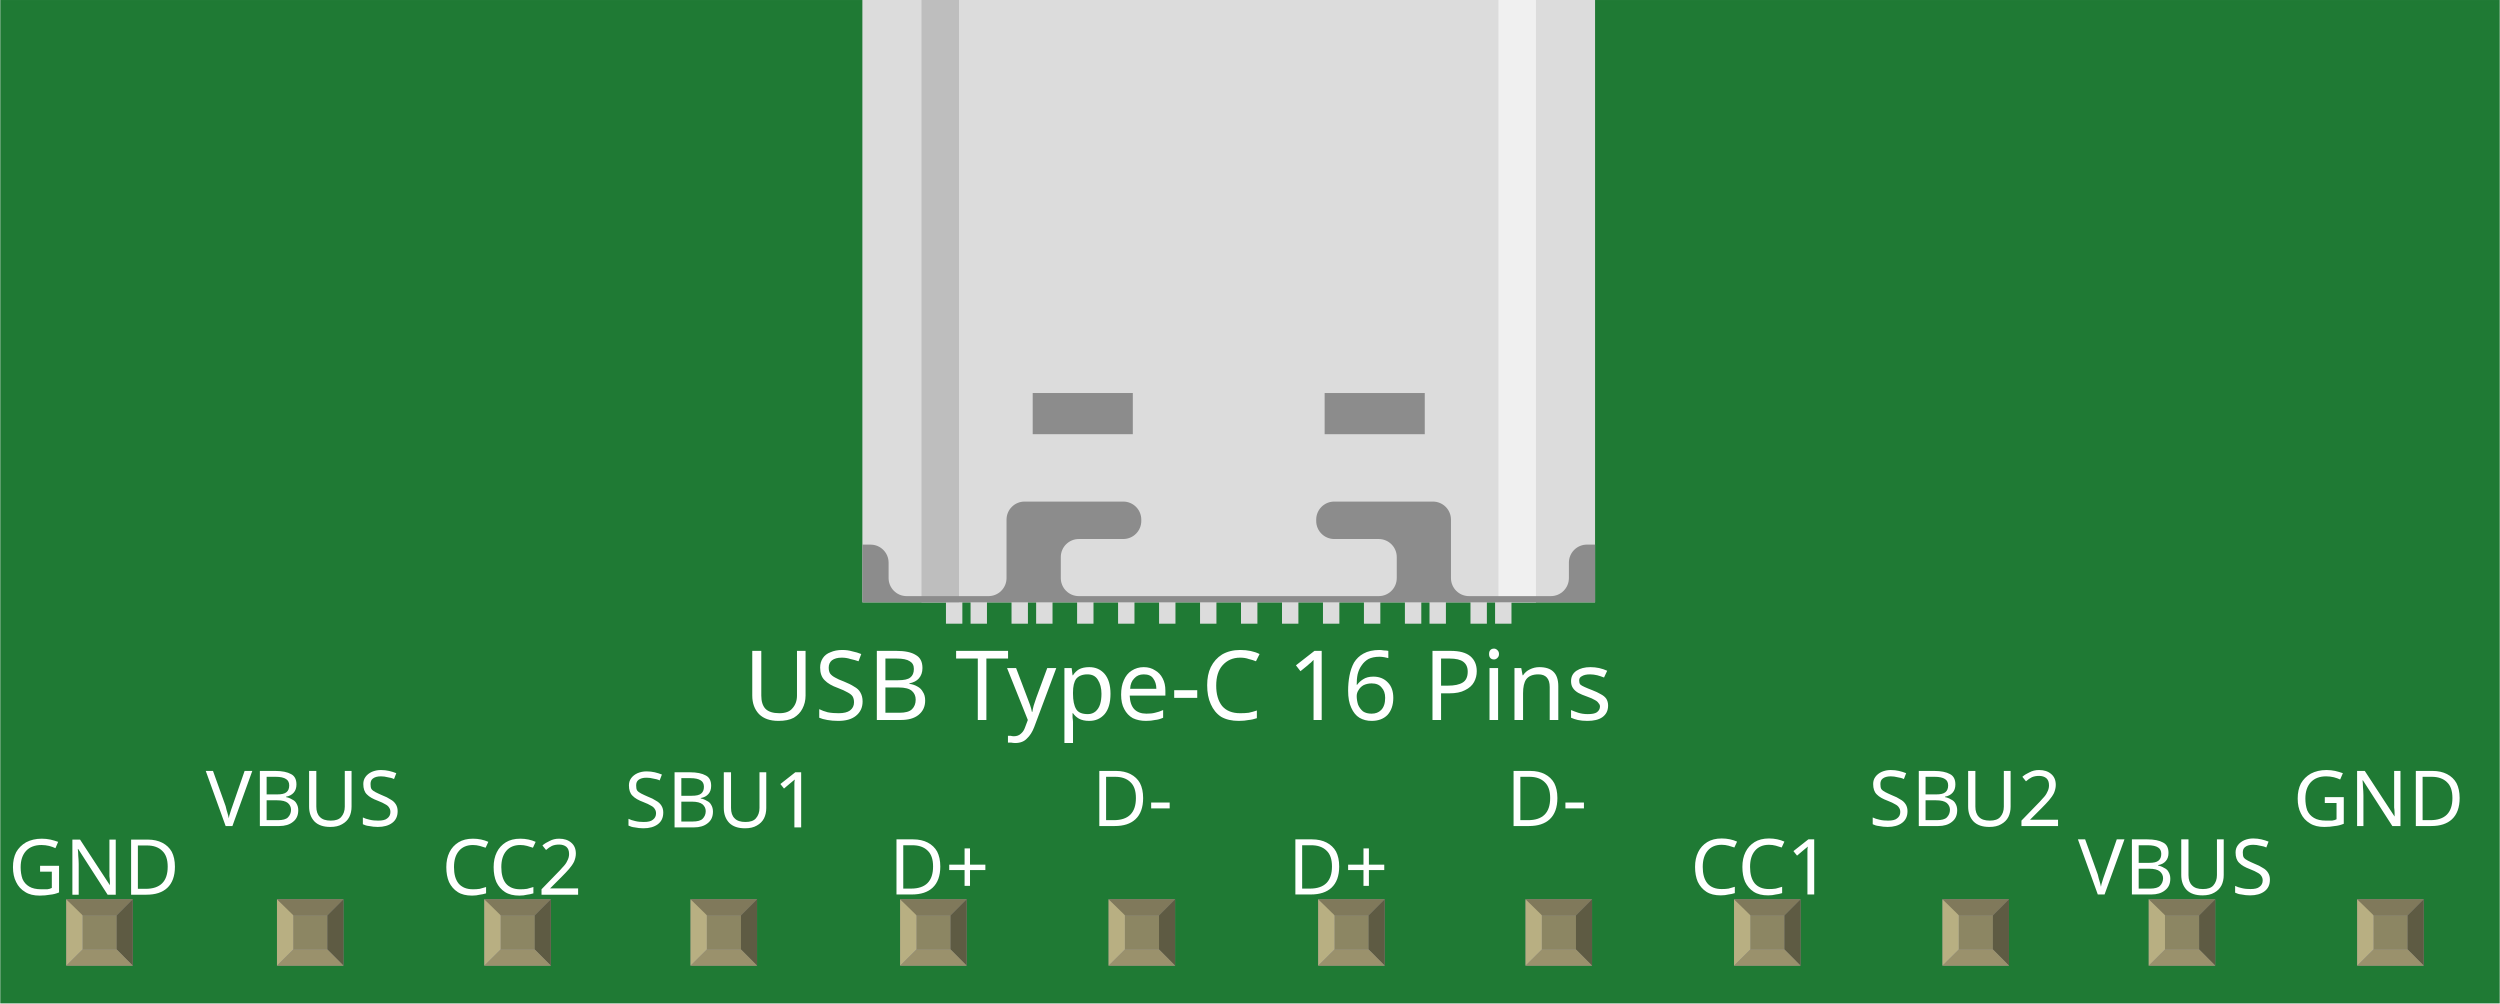
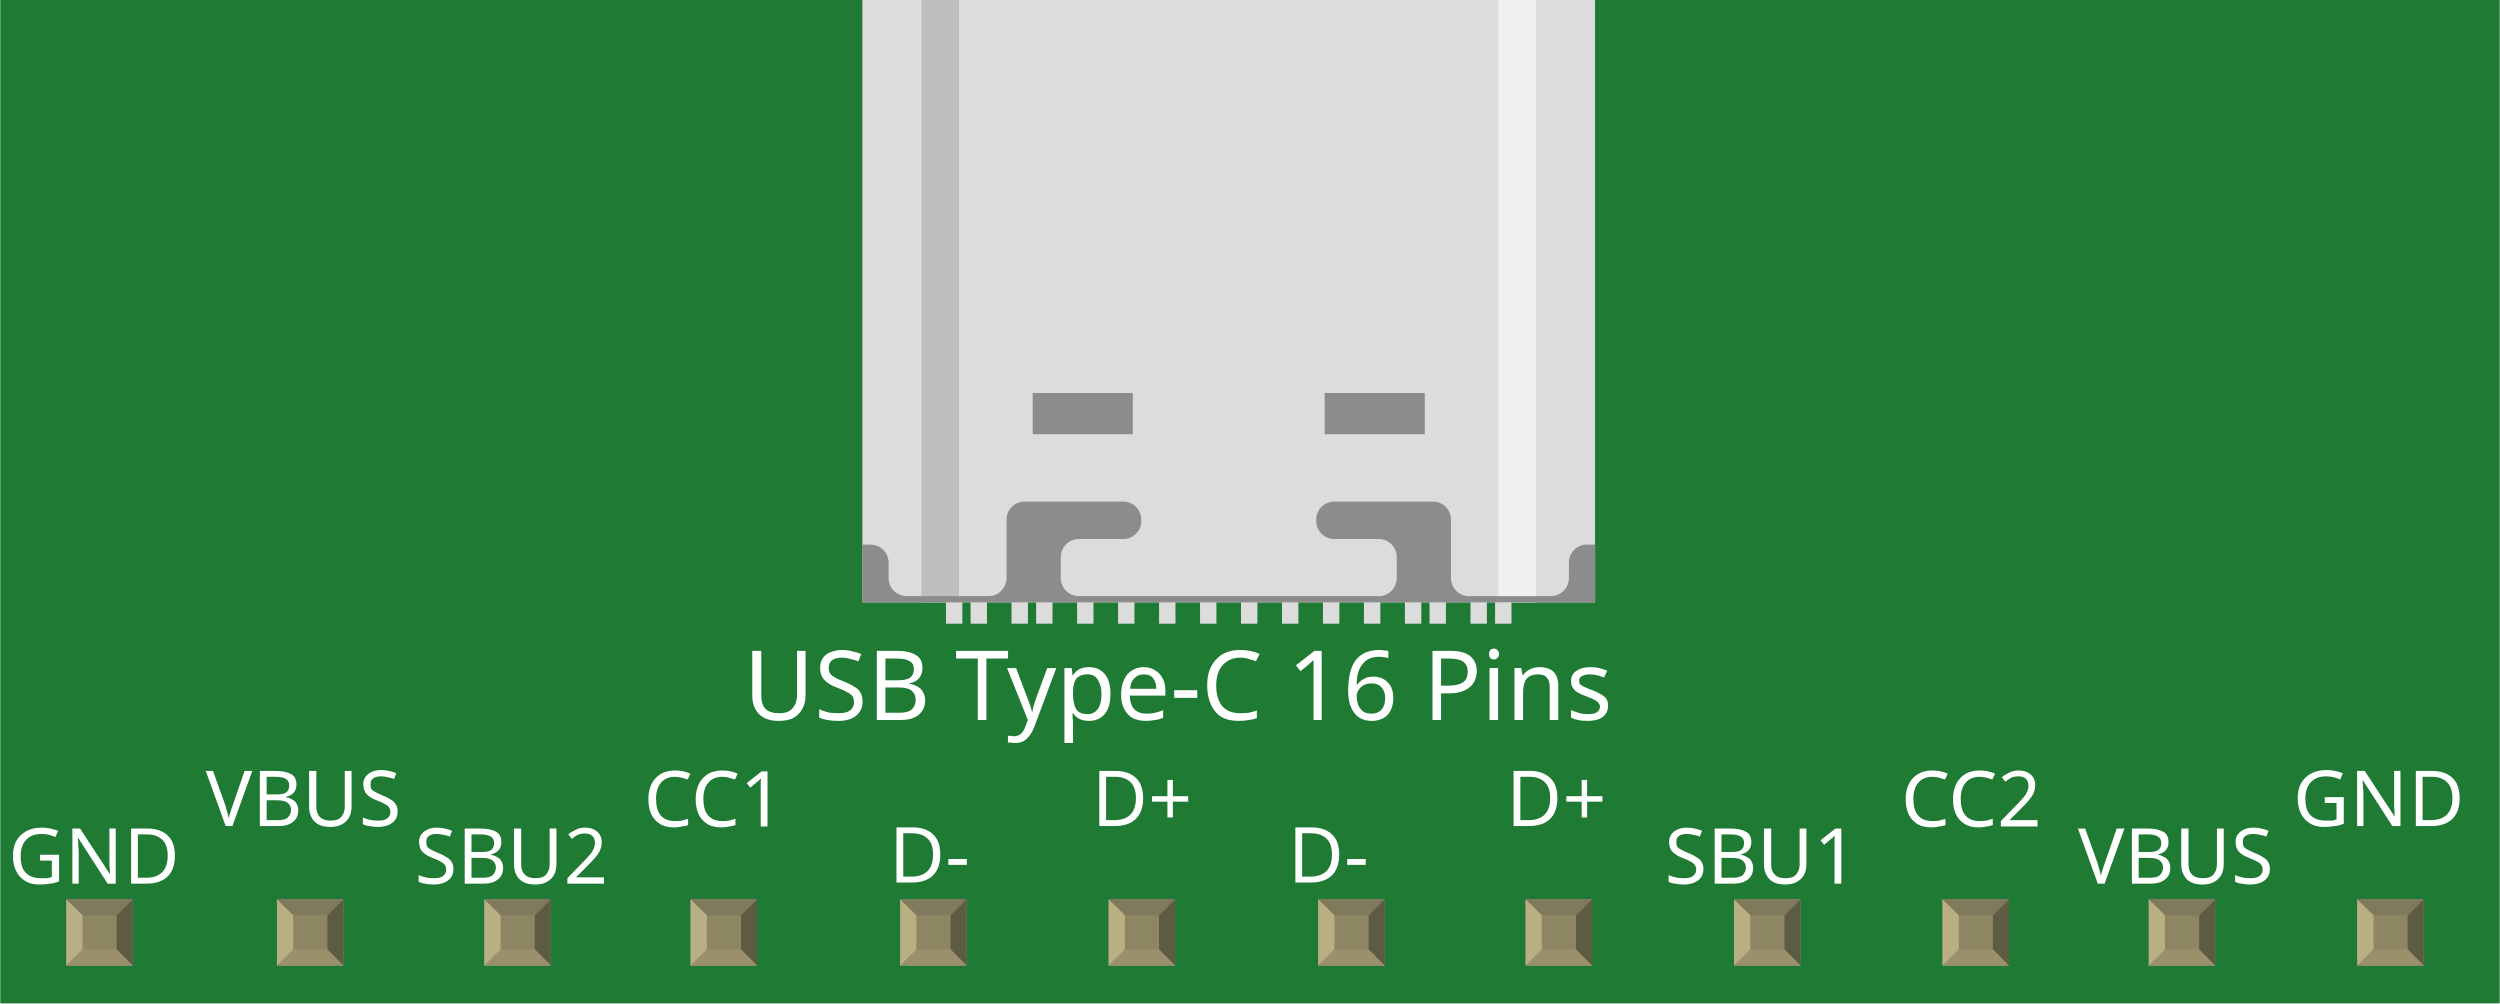
<svg xmlns="http://www.w3.org/2000/svg" gorn="0" height="0.482in" id="Layer_1" version="1.2" viewBox="0 0 86.449 34.703" width="1.201in" x="0px" xml:space="preserve" y="0px">
  <defs id="defs266" />
  <g id="g180" transform="translate(-0.07711782,-0.03855887)">
    <rect style="opacity:1;fill:#1f7a34;fill-opacity:1;fill-rule:evenodd;stroke-width:0.674;stroke-linejoin:round;stroke-miterlimit:3.9" id="rect425" width="86.449" height="34.703" x="0.077" y="0.039" />
-     <text fill="#ffffff" font-family="OCRA" font-size="2.673px" id="text12" x="71.937" y="30.98">VBUS</text>
-     <text fill="#ffffff" font-family="OCRA" font-size="2.673px" id="text22" x="52.153" y="28.607">D-</text>
-     <text fill="#ffffff" font-family="OCRA" font-size="2.673px" id="text32" x="44.606" y="30.98">D+</text>
-     <text fill="#ffffff" font-family="OCRA" font-size="2.673px" id="text42" x="64.698" y="28.607">SBU2</text>
-     <text fill="#ffffff" font-family="OCRA" font-size="2.673px" id="text52" x="58.541" y="30.98">CC1</text>
+     <text fill="#ffffff" font-family="OCRA" font-size="2.673px" id="text12" x="71.937" y="30.599">VBUS</text>
+     <text fill="#ffffff" font-family="OCRA" font-size="2.673px" id="text22" x="52.153" y="28.607">D+</text>
+     <text fill="#ffffff" font-family="OCRA" font-size="2.673px" id="text32" x="44.606" y="30.564">D-</text>
+     <text fill="#ffffff" font-family="OCRA" font-size="2.673px" id="text42" x="14.408" y="30.604">SBU2</text>
+     <text fill="#ffffff" font-family="OCRA" font-size="2.673px" id="text52" x="22.336" y="28.625">CC1</text>
    <text fill="#ffffff" font-family="OCRA" font-size="2.673px" id="text62" x="79.383" y="28.607">GND</text>
    <text fill="#ffffff" font-family="OCRA" font-size="3.341px" id="text72" x="25.789" y="24.941">USB Type-C 16 Pins</text>
-     <text fill="#ffffff" font-family="OCRA" font-size="2.673px" id="text82" x="37.826" y="28.607">D-</text>
-     <text fill="#ffffff" font-family="OCRA" font-size="2.673px" id="text82-3" x="21.665" y="28.659">SBU1</text>
-     <text fill="#ffffff" font-family="OCRA" font-size="2.673px" id="text92" x="30.809" y="30.98">D+</text>
-     <text fill="#ffffff" font-family="OCRA" font-size="2.673px" id="text32-5" x="15.348" y="30.982">CC2</text>
+     <text fill="#ffffff" font-family="OCRA" font-size="2.673px" id="text82" x="37.826" y="28.607">D+</text>
+     <text fill="#ffffff" font-family="OCRA" font-size="2.673px" id="text82-3" x="57.64" y="30.599">SBU1</text>
+     <text fill="#ffffff" font-family="OCRA" font-size="2.673px" id="text92" x="30.809" y="30.564">D-</text>
+     <text fill="#ffffff" font-family="OCRA" font-size="2.673px" id="text32-5" x="65.823" y="28.627">CC2</text>
    <text fill="#ffffff" font-family="OCRA" font-size="2.673px" id="text82-8" x="7.183" y="28.609">VBUS</text>
-     <text fill="#ffffff" font-family="OCRA" font-size="2.673px" id="text92-6" x="0.359" y="30.982">GND</text>
+     <text fill="#ffffff" font-family="OCRA" font-size="2.673px" id="text92-6" x="0.359" y="30.599">GND</text>
  </g>
  <g gorn="0.2" id="breadboard" transform="translate(-0.1542356,-0.07711778)">
    <g gorn="0.1.1.0.0.0" id="g161" transform="matrix(0.072,0,0,0.072,2.436499,31.1807)">
      <rect fill="#8d8c8c" gorn="0.1.1.0.0.0.0" height="31.9" id="connector0pin" width="31.93" x="0" y="0" />
      <rect fill="#8c8663" gorn="0.1.1.0.0.0.1" height="16.415" id="rect151" width="16.444" x="7.792" y="7.735" />
      <polygon fill="#b8af82" gorn="0.1.1.0.0.0.2" id="polygon153" points="0,31.9 7.792,24.137 7.792,6.972 0,0 " />
      <polygon fill="#80795b" gorn="0.1.1.0.0.0.3" id="polygon155" points="24.208,7.763 7.903,7.763 0,0 31.93,0 " />
      <polygon fill="#5e5b43" gorn="0.1.1.0.0.0.4" id="polygon157" points="24.208,24.137 24.208,7.763 31.93,0 31.93,31.9 " />
      <polygon fill="#9a916c" gorn="0.1.1.0.0.0.5" id="polygon159" points="0,31.9 7.875,24.137 24.208,24.137 31.93,31.9 " />
    </g>
    <g gorn="0.1.1.0.0.0" id="g161-6" transform="matrix(0.072,0,0,0.072,9.724132,31.1807)">
      <rect fill="#8d8c8c" gorn="0.1.1.0.0.0.0" height="31.9" id="connector1pin" width="31.93" x="0" y="0" />
      <rect fill="#8c8663" gorn="0.1.1.0.0.0.1" height="16.415" id="rect151-8" width="16.444" x="7.792" y="7.735" />
      <polygon fill="#b8af82" gorn="0.1.1.0.0.0.2" id="polygon153-8" points="7.792,6.972 0,0 0,31.9 7.792,24.137 " />
      <polygon fill="#80795b" gorn="0.1.1.0.0.0.3" id="polygon155-3" points="0,0 31.93,0 24.208,7.763 7.903,7.763 " />
      <polygon fill="#5e5b43" gorn="0.1.1.0.0.0.4" id="polygon157-0" points="31.93,0 31.93,31.9 24.208,24.137 24.208,7.763 " />
      <polygon fill="#9a916c" gorn="0.1.1.0.0.0.5" id="polygon159-8" points="24.208,24.137 31.93,31.9 0,31.9 7.875,24.137 " />
    </g>
    <g gorn="0.1.1.0.0.0" id="g161-1" transform="matrix(0.072,0,0,0.072,16.89609,31.1807)">
      <rect fill="#8d8c8c" gorn="0.1.1.0.0.0.0" height="31.9" id="connector2pin" width="31.93" x="0" y="0" />
      <rect fill="#8c8663" gorn="0.1.1.0.0.0.1" height="16.415" id="rect151-1" width="16.444" x="7.792" y="7.735" />
      <polygon fill="#b8af82" gorn="0.1.1.0.0.0.2" id="polygon153-9" points="7.792,6.972 0,0 0,31.9 7.792,24.137 " />
      <polygon fill="#80795b" gorn="0.1.1.0.0.0.3" id="polygon155-4" points="0,0 31.93,0 24.208,7.763 7.903,7.763 " />
      <polygon fill="#5e5b43" gorn="0.1.1.0.0.0.4" id="polygon157-8" points="31.93,0 31.93,31.9 24.208,24.137 24.208,7.763 " />
      <polygon fill="#9a916c" gorn="0.1.1.0.0.0.5" id="polygon159-9" points="24.208,24.137 31.93,31.9 0,31.9 7.875,24.137 " />
    </g>
    <g gorn="0.1.1.0.0.0" id="g161-5" transform="matrix(0.072,0,0,0.072,24.02949,31.1807)">
      <rect fill="#8d8c8c" gorn="0.1.1.0.0.0.0" height="31.9" id="connector3pin" width="31.93" x="0" y="0" />
      <rect fill="#8c8663" gorn="0.1.1.0.0.0.1" height="16.415" id="rect151-4" width="16.444" x="7.792" y="7.735" />
      <polygon fill="#b8af82" gorn="0.1.1.0.0.0.2" id="polygon153-2" points="7.792,6.972 0,0 0,31.9 7.792,24.137 " />
      <polygon fill="#80795b" gorn="0.1.1.0.0.0.3" id="polygon155-2" points="0,0 31.93,0 24.208,7.763 7.903,7.763 " />
      <polygon fill="#5e5b43" gorn="0.1.1.0.0.0.4" id="polygon157-07" points="31.93,0 31.93,31.9 24.208,24.137 24.208,7.763 " />
      <polygon fill="#9a916c" gorn="0.1.1.0.0.0.5" id="polygon159-83" points="24.208,24.137 31.93,31.9 0,31.9 7.875,24.137 " />
    </g>
    <g gorn="0.1.1.0.0.0" id="g161-69" transform="matrix(0.072,0,0,0.072,31.27856,31.1807)">
      <rect fill="#8d8c8c" gorn="0.1.1.0.0.0.0" height="31.9" id="connector4pin" width="31.93" x="0" y="0" />
      <rect fill="#8c8663" gorn="0.1.1.0.0.0.1" height="16.415" id="rect151-0" width="16.444" x="7.792" y="7.735" />
      <polygon fill="#b8af82" gorn="0.1.1.0.0.0.2" id="polygon153-5" points="7.792,6.972 0,0 0,31.9 7.792,24.137 " />
      <polygon fill="#80795b" gorn="0.1.1.0.0.0.3" id="polygon155-6" points="0,0 31.93,0 24.208,7.763 7.903,7.763 " />
      <polygon fill="#5e5b43" gorn="0.1.1.0.0.0.4" id="polygon157-03" points="31.93,0 31.93,31.9 24.208,24.137 24.208,7.763 " />
      <polygon fill="#9a916c" gorn="0.1.1.0.0.0.5" id="polygon159-5" points="24.208,24.137 31.93,31.9 0,31.9 7.875,24.137 " />
    </g>
    <g gorn="0.1.1.0.0.0" id="g161-8" transform="matrix(0.072,0,0,0.072,38.48908,31.1807)">
      <rect fill="#8d8c8c" gorn="0.1.1.0.0.0.0" height="31.9" id="connector5pin" width="31.93" x="0" y="0" />
      <rect fill="#8c8663" gorn="0.1.1.0.0.0.1" height="16.415" id="rect151-49" width="16.444" x="7.792" y="7.735" />
      <polygon fill="#b8af82" gorn="0.1.1.0.0.0.2" id="polygon153-4" points="7.792,6.972 0,0 0,31.9 7.792,24.137 " />
      <polygon fill="#80795b" gorn="0.1.1.0.0.0.3" id="polygon155-45" points="0,0 31.93,0 24.208,7.763 7.903,7.763 " />
      <polygon fill="#5e5b43" gorn="0.1.1.0.0.0.4" id="polygon157-5" points="31.93,0 31.93,31.9 24.208,24.137 24.208,7.763 " />
      <polygon fill="#9a916c" gorn="0.1.1.0.0.0.5" id="polygon159-1" points="24.208,24.137 31.93,31.9 0,31.9 7.875,24.137 " />
    </g>
    <g gorn="0.1.1.0.0.0" id="g161-9" transform="matrix(0.072,0,0,0.072,45.73815,31.1807)">
      <rect fill="#8d8c8c" gorn="0.1.1.0.0.0.0" height="31.9" id="connector6pin" width="31.93" x="0" y="0" />
      <rect fill="#8c8663" gorn="0.1.1.0.0.0.1" height="16.415" id="rect151-3" width="16.444" x="7.792" y="7.735" />
      <polygon fill="#b8af82" gorn="0.1.1.0.0.0.2" id="polygon153-94" points="7.792,6.972 0,0 0,31.9 7.792,24.137 " />
      <polygon fill="#80795b" gorn="0.1.1.0.0.0.3" id="polygon155-0" points="0,0 31.93,0 24.208,7.763 7.903,7.763 " />
      <polygon fill="#5e5b43" gorn="0.1.1.0.0.0.4" id="polygon157-3" points="31.93,0 31.93,31.9 24.208,24.137 24.208,7.763 " />
      <polygon fill="#9a916c" gorn="0.1.1.0.0.0.5" id="polygon159-97" points="24.208,24.137 31.93,31.9 0,31.9 7.875,24.137 " />
    </g>
    <g gorn="0.1.1.0.0.0" id="g161-81" transform="matrix(0.072,0,0,0.072,52.91011,31.1807)">
      <rect fill="#8d8c8c" gorn="0.1.1.0.0.0.0" height="31.9" id="connector7pin" width="31.93" x="0" y="0" />
      <rect fill="#8c8663" gorn="0.1.1.0.0.0.1" height="16.415" id="rect151-9" width="16.444" x="7.792" y="7.735" />
      <polygon fill="#b8af82" gorn="0.1.1.0.0.0.2" id="polygon153-1" points="7.792,6.972 0,0 0,31.9 7.792,24.137 " />
      <polygon fill="#80795b" gorn="0.1.1.0.0.0.3" id="polygon155-62" points="0,0 31.93,0 24.208,7.763 7.903,7.763 " />
      <polygon fill="#5e5b43" gorn="0.1.1.0.0.0.4" id="polygon157-09" points="31.93,0 31.93,31.9 24.208,24.137 24.208,7.763 " />
      <polygon fill="#9a916c" gorn="0.1.1.0.0.0.5" id="polygon159-98" points="24.208,24.137 31.93,31.9 0,31.9 7.875,24.137 " />
    </g>
    <g gorn="0.1.1.0.0.0" id="g161-7" transform="matrix(0.072,0,0,0.072,60.12063,31.1807)">
      <rect fill="#8d8c8c" gorn="0.1.1.0.0.0.0" height="31.9" id="connector8pin" width="31.93" x="0" y="0" />
      <rect fill="#8c8663" gorn="0.1.1.0.0.0.1" height="16.415" id="rect151-13" width="16.444" x="7.792" y="7.735" />
      <polygon fill="#b8af82" gorn="0.1.1.0.0.0.2" id="polygon153-96" points="7.792,6.972 0,0 0,31.9 7.792,24.137 " />
      <polygon fill="#80795b" gorn="0.1.1.0.0.0.3" id="polygon155-31" points="0,0 31.93,0 24.208,7.763 7.903,7.763 " />
      <polygon fill="#5e5b43" gorn="0.1.1.0.0.0.4" id="polygon157-83" points="31.93,0 31.93,31.9 24.208,24.137 24.208,7.763 " />
      <polygon fill="#9a916c" gorn="0.1.1.0.0.0.5" id="polygon159-86" points="24.208,24.137 31.93,31.9 0,31.9 7.875,24.137 " />
    </g>
    <g gorn="0.1.1.0.0.0" id="g161-62" transform="matrix(0.072,0,0,0.072,67.33114,31.1807)">
      <rect fill="#8d8c8c" gorn="0.1.1.0.0.0.0" height="31.9" id="connector9pin" width="31.93" x="0" y="0" />
      <rect fill="#8c8663" gorn="0.1.1.0.0.0.1" height="16.415" id="rect151-7" width="16.444" x="7.792" y="7.735" />
      <polygon fill="#b8af82" gorn="0.1.1.0.0.0.2" id="polygon153-6" points="7.792,6.972 0,0 0,31.9 7.792,24.137 " />
      <polygon fill="#80795b" gorn="0.1.1.0.0.0.3" id="polygon155-26" points="0,0 31.93,0 24.208,7.763 7.903,7.763 " />
      <polygon fill="#5e5b43" gorn="0.1.1.0.0.0.4" id="polygon157-02" points="31.93,0 31.93,31.9 24.208,24.137 24.208,7.763 " />
      <polygon fill="#9a916c" gorn="0.1.1.0.0.0.5" id="polygon159-6" points="24.208,24.137 31.93,31.9 0,31.9 7.875,24.137 " />
    </g>
    <g gorn="0.1.1.0.0.0" id="g161-59" transform="matrix(0.072,0,0,0.072,74.46454,31.1807)">
      <rect fill="#8d8c8c" gorn="0.1.1.0.0.0.0" height="31.9" id="connector10pin" width="31.93" x="0" y="0" />
      <rect fill="#8c8663" gorn="0.1.1.0.0.0.1" height="16.415" id="rect151-31" width="16.444" x="7.792" y="7.735" />
      <polygon fill="#b8af82" gorn="0.1.1.0.0.0.2" id="polygon153-49" points="7.792,6.972 0,0 0,31.9 7.792,24.137 " />
      <polygon fill="#80795b" gorn="0.1.1.0.0.0.3" id="polygon155-1" points="0,0 31.93,0 24.208,7.763 7.903,7.763 " />
      <polygon fill="#5e5b43" gorn="0.1.1.0.0.0.4" id="polygon157-020" points="31.93,0 31.93,31.9 24.208,24.137 24.208,7.763 " />
      <polygon fill="#9a916c" gorn="0.1.1.0.0.0.5" id="polygon159-53" points="24.208,24.137 31.93,31.9 0,31.9 7.875,24.137 " />
    </g>
    <g gorn="0.1.1.0.0.0" id="g161-2" transform="matrix(0.072,0,0,0.072,81.67506,31.1807)">
      <rect fill="#8d8c8c" gorn="0.1.1.0.0.0.0" height="31.9" id="connector11pin" width="31.93" x="0" y="0" />
      <rect fill="#8c8663" gorn="0.1.1.0.0.0.1" height="16.415" id="rect151-44" width="16.444" x="7.792" y="7.735" />
      <polygon fill="#b8af82" gorn="0.1.1.0.0.0.2" id="polygon153-46" points="7.792,6.972 0,0 0,31.9 7.792,24.137 " />
      <polygon fill="#80795b" gorn="0.1.1.0.0.0.3" id="polygon155-21" points="0,0 31.93,0 24.208,7.763 7.903,7.763 " />
      <polygon fill="#5e5b43" gorn="0.1.1.0.0.0.4" id="polygon157-36" points="31.93,0 31.93,31.9 24.208,24.137 24.208,7.763 " />
      <polygon fill="#9a916c" gorn="0.1.1.0.0.0.5" id="polygon159-3" points="24.208,24.137 31.93,31.9 0,31.9 7.875,24.137 " />
    </g>
  </g>
  <g id="g261" transform="translate(13.68841,3.9912019e-4)">
    <g transform="rotate(180,28.8,10.4173)" id="g235">
      <g id="g233">
        <rect fill="#dcdcdc" height="20.835" width="25.342" x="16.129" y="0" id="rect231" />
      </g>
    </g>
    <path d="m 38.013,20.268 h 0.567 v 1.304 h -0.567 z m -0.851,1.304 h 0.567 v -1.304 h -0.567 z m -1.417,0 h 0.567 v -1.304 h -0.567 z m -0.851,0 h 0.567 v -1.304 h -0.567 z m -1.417,0 h 0.567 v -1.304 h -0.567 z m -1.417,0 h 0.567 V 20.268 H 32.06 Z m -1.417,0 h 0.567 v -1.304 h -0.567 z m -1.418,0 h 0.567 v -1.304 h -0.567 z m -1.417,0 h 0.567 v -1.304 h -0.567 z m -1.417,0 h 0.567 v -1.304 h -0.567 z m -1.418,0 h 0.567 v -1.304 h -0.567 z m -1.417,0 h 0.567 v -1.304 h -0.567 z m -1.417,0 h 0.567 v -1.304 h -0.567 z m -0.851,0 h 0.567 v -1.304 h -0.567 z m -1.417,0 h 0.567 v -1.304 h -0.567 z m -0.851,0 h 0.567 V 20.268 H 19.02 Z" fill="#dcdcdc" id="path237" />
    <g transform="rotate(180,38.7781,10.4173)" id="g243">
      <g id="g241">
        <rect fill="#f0f0f0" height="20.835" width="1.297" x="38.129" y="0" id="rect239" />
      </g>
    </g>
    <g transform="rotate(180,18.8219,10.4173)" id="g249">
      <g id="g247">
        <rect fill="#bebebe" height="20.835" width="1.297" x="18.173" y="0" id="rect245" />
      </g>
    </g>
    <path d="m 16.129,20.835 v -1.998 h 0.283 c 0.344,0 0.624,0.279 0.624,0.624 v 0.533 c 0,0.344 0.279,0.624 0.624,0.624 h 2.831 c 0.344,0 0.624,-0.279 0.624,-0.624 v -2.022 c 0,-0.344 0.279,-0.624 0.624,-0.624 h 3.413 c 0.344,0 0.624,0.279 0.624,0.624 v 0.047 c 0,0.344 -0.279,0.624 -0.624,0.624 h -1.536 c -0.344,0 -0.624,0.279 -0.624,0.624 v 0.727 c 0,0.344 0.279,0.624 0.624,0.624 h 10.372 c 0.344,0 0.624,-0.279 0.624,-0.624 v -0.727 c 0,-0.344 -0.279,-0.624 -0.624,-0.624 H 32.45 c -0.344,0 -0.624,-0.279 -0.624,-0.624 v -0.047 c 0,-0.344 0.279,-0.624 0.624,-0.624 h 3.413 c 0.344,0 0.624,0.279 0.624,0.624 v 2.022 c 0,0.344 0.279,0.624 0.624,0.624 h 2.831 c 0.344,0 0.624,-0.279 0.624,-0.624 V 19.46 c 0,-0.344 0.279,-0.624 0.624,-0.624 h 0.283 v 1.998 H 16.129 Z" fill="#8c8c8c" id="path251" />
    <g transform="rotate(180,33.84895,14.3053)" id="g257">
      <g id="g255">
        <rect fill="#8c8c8c" height="1.424" width="3.463" x="32.117" y="13.593" id="rect253" />
      </g>
    </g>
    <rect fill="#8c8c8c" height="1.424" width="3.463" x="22.02" y="13.593" id="rect259" />
  </g>
</svg>
